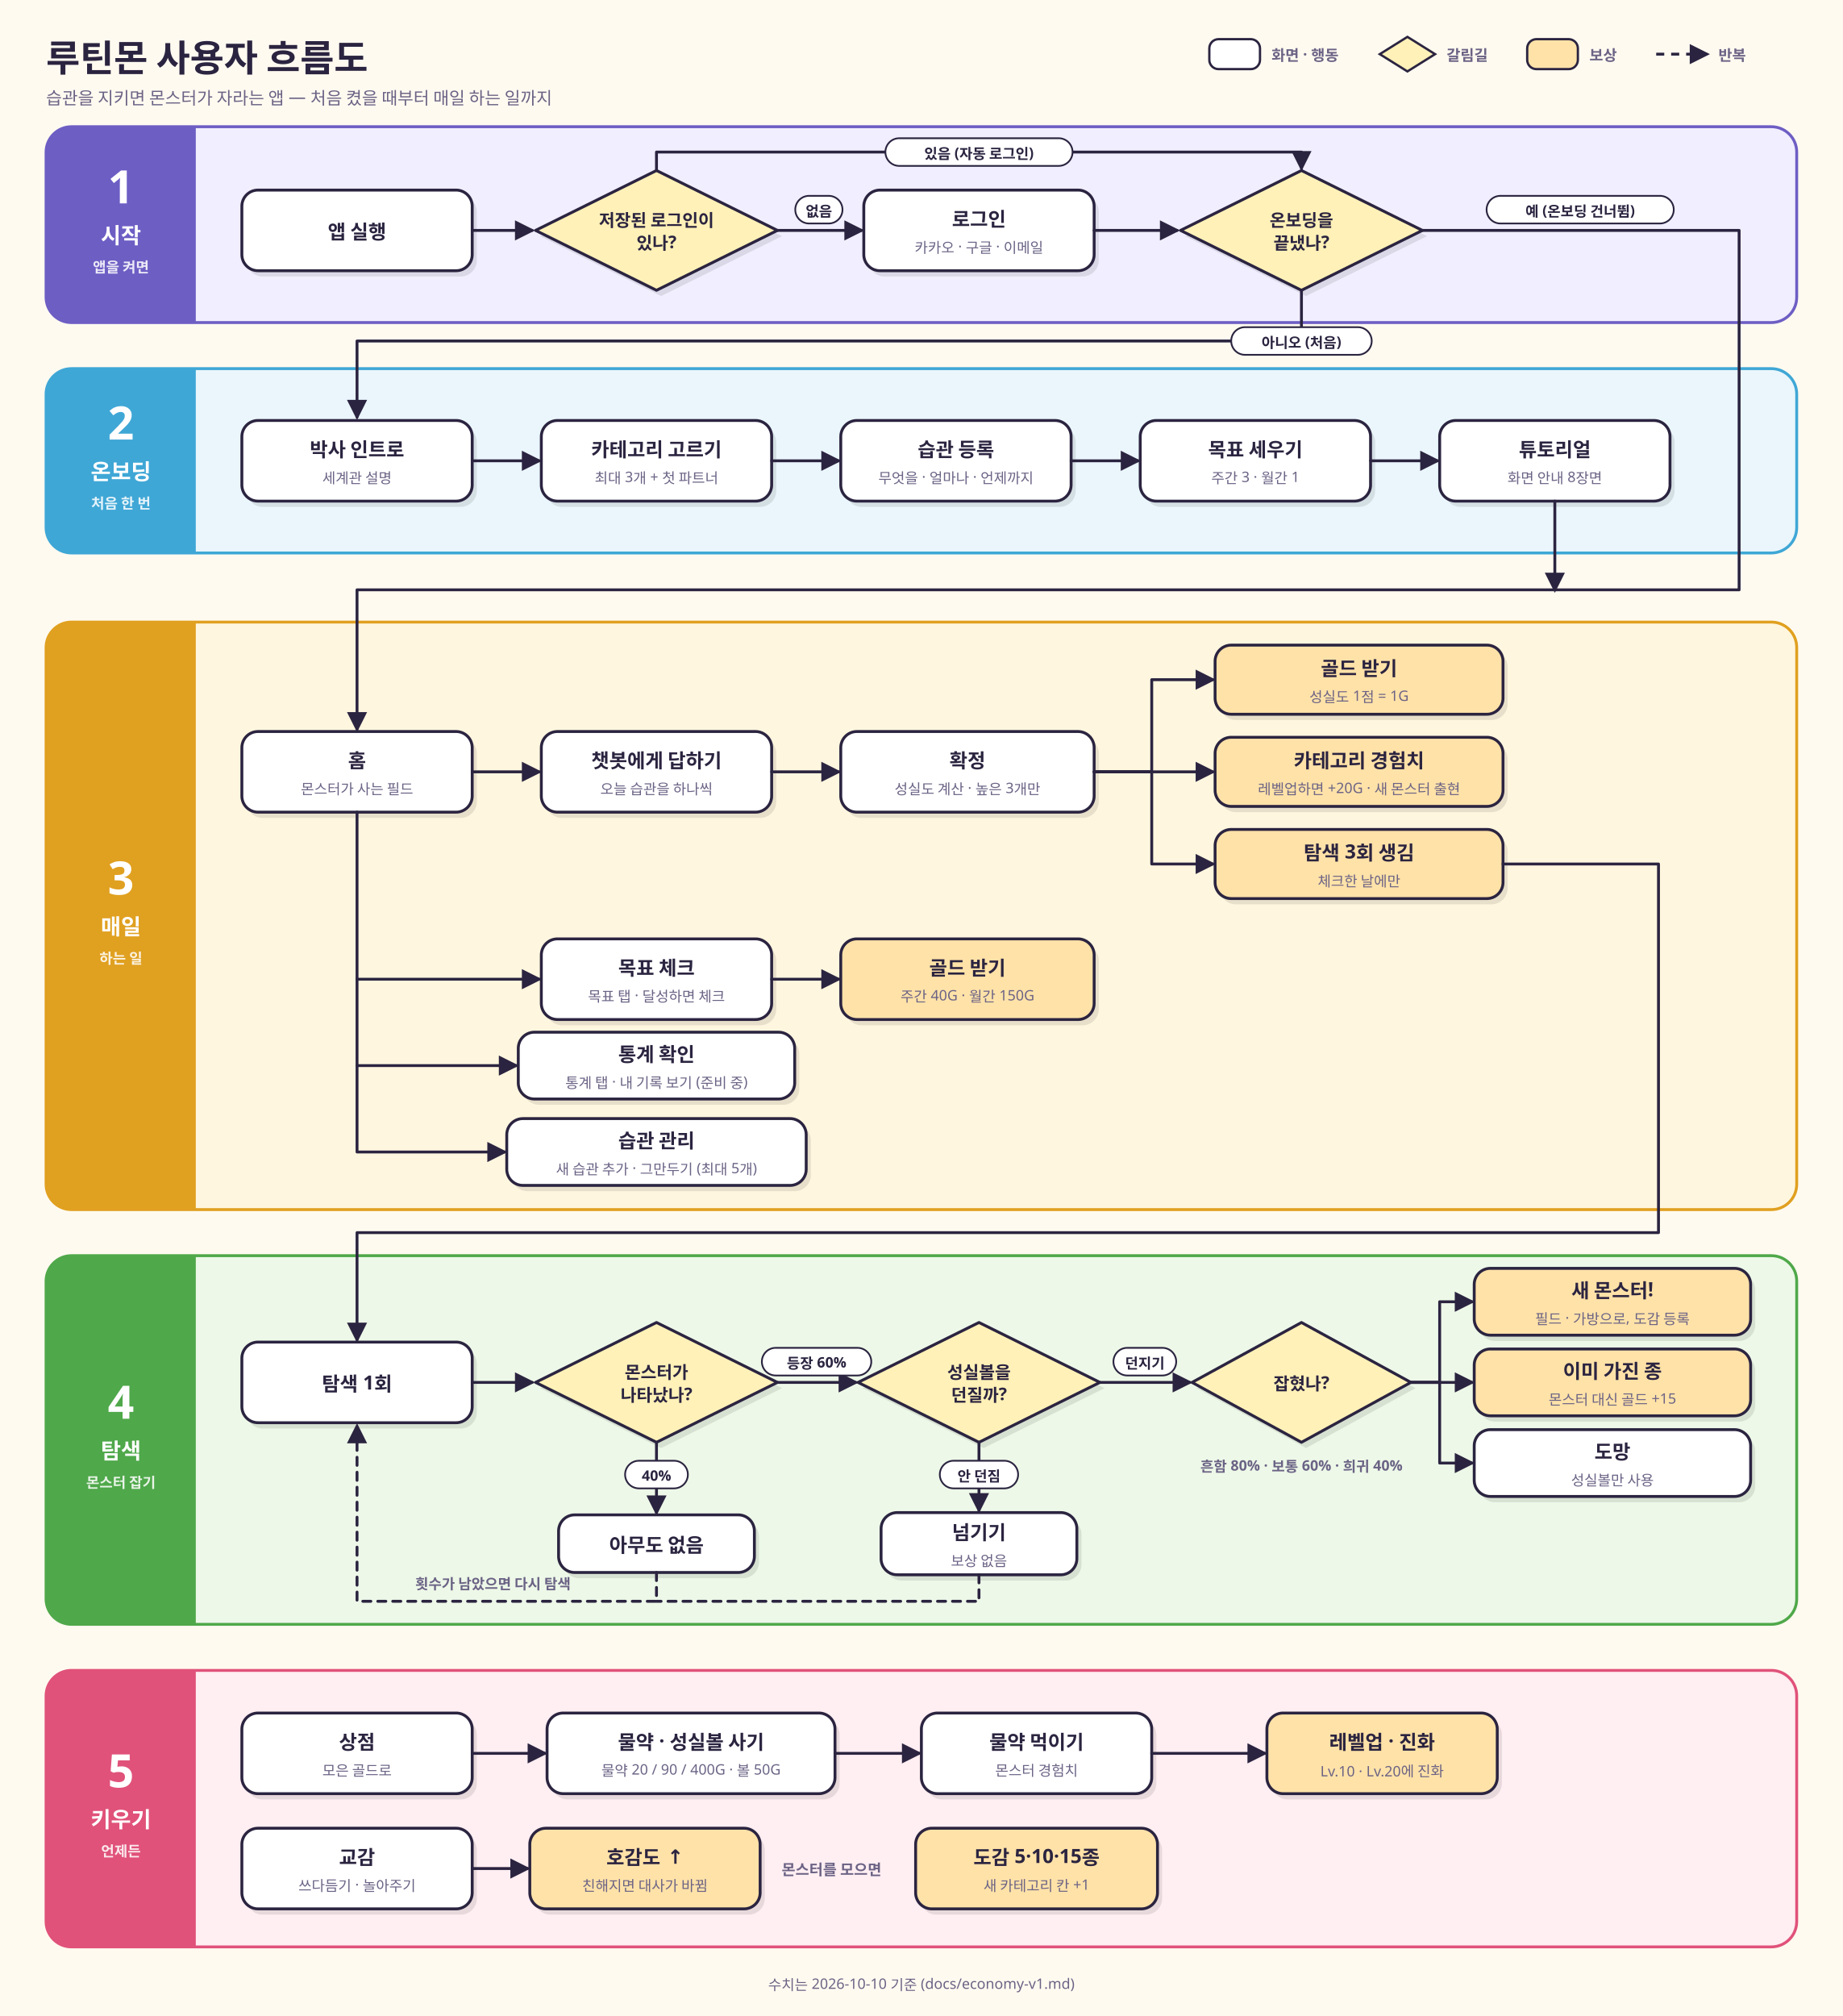
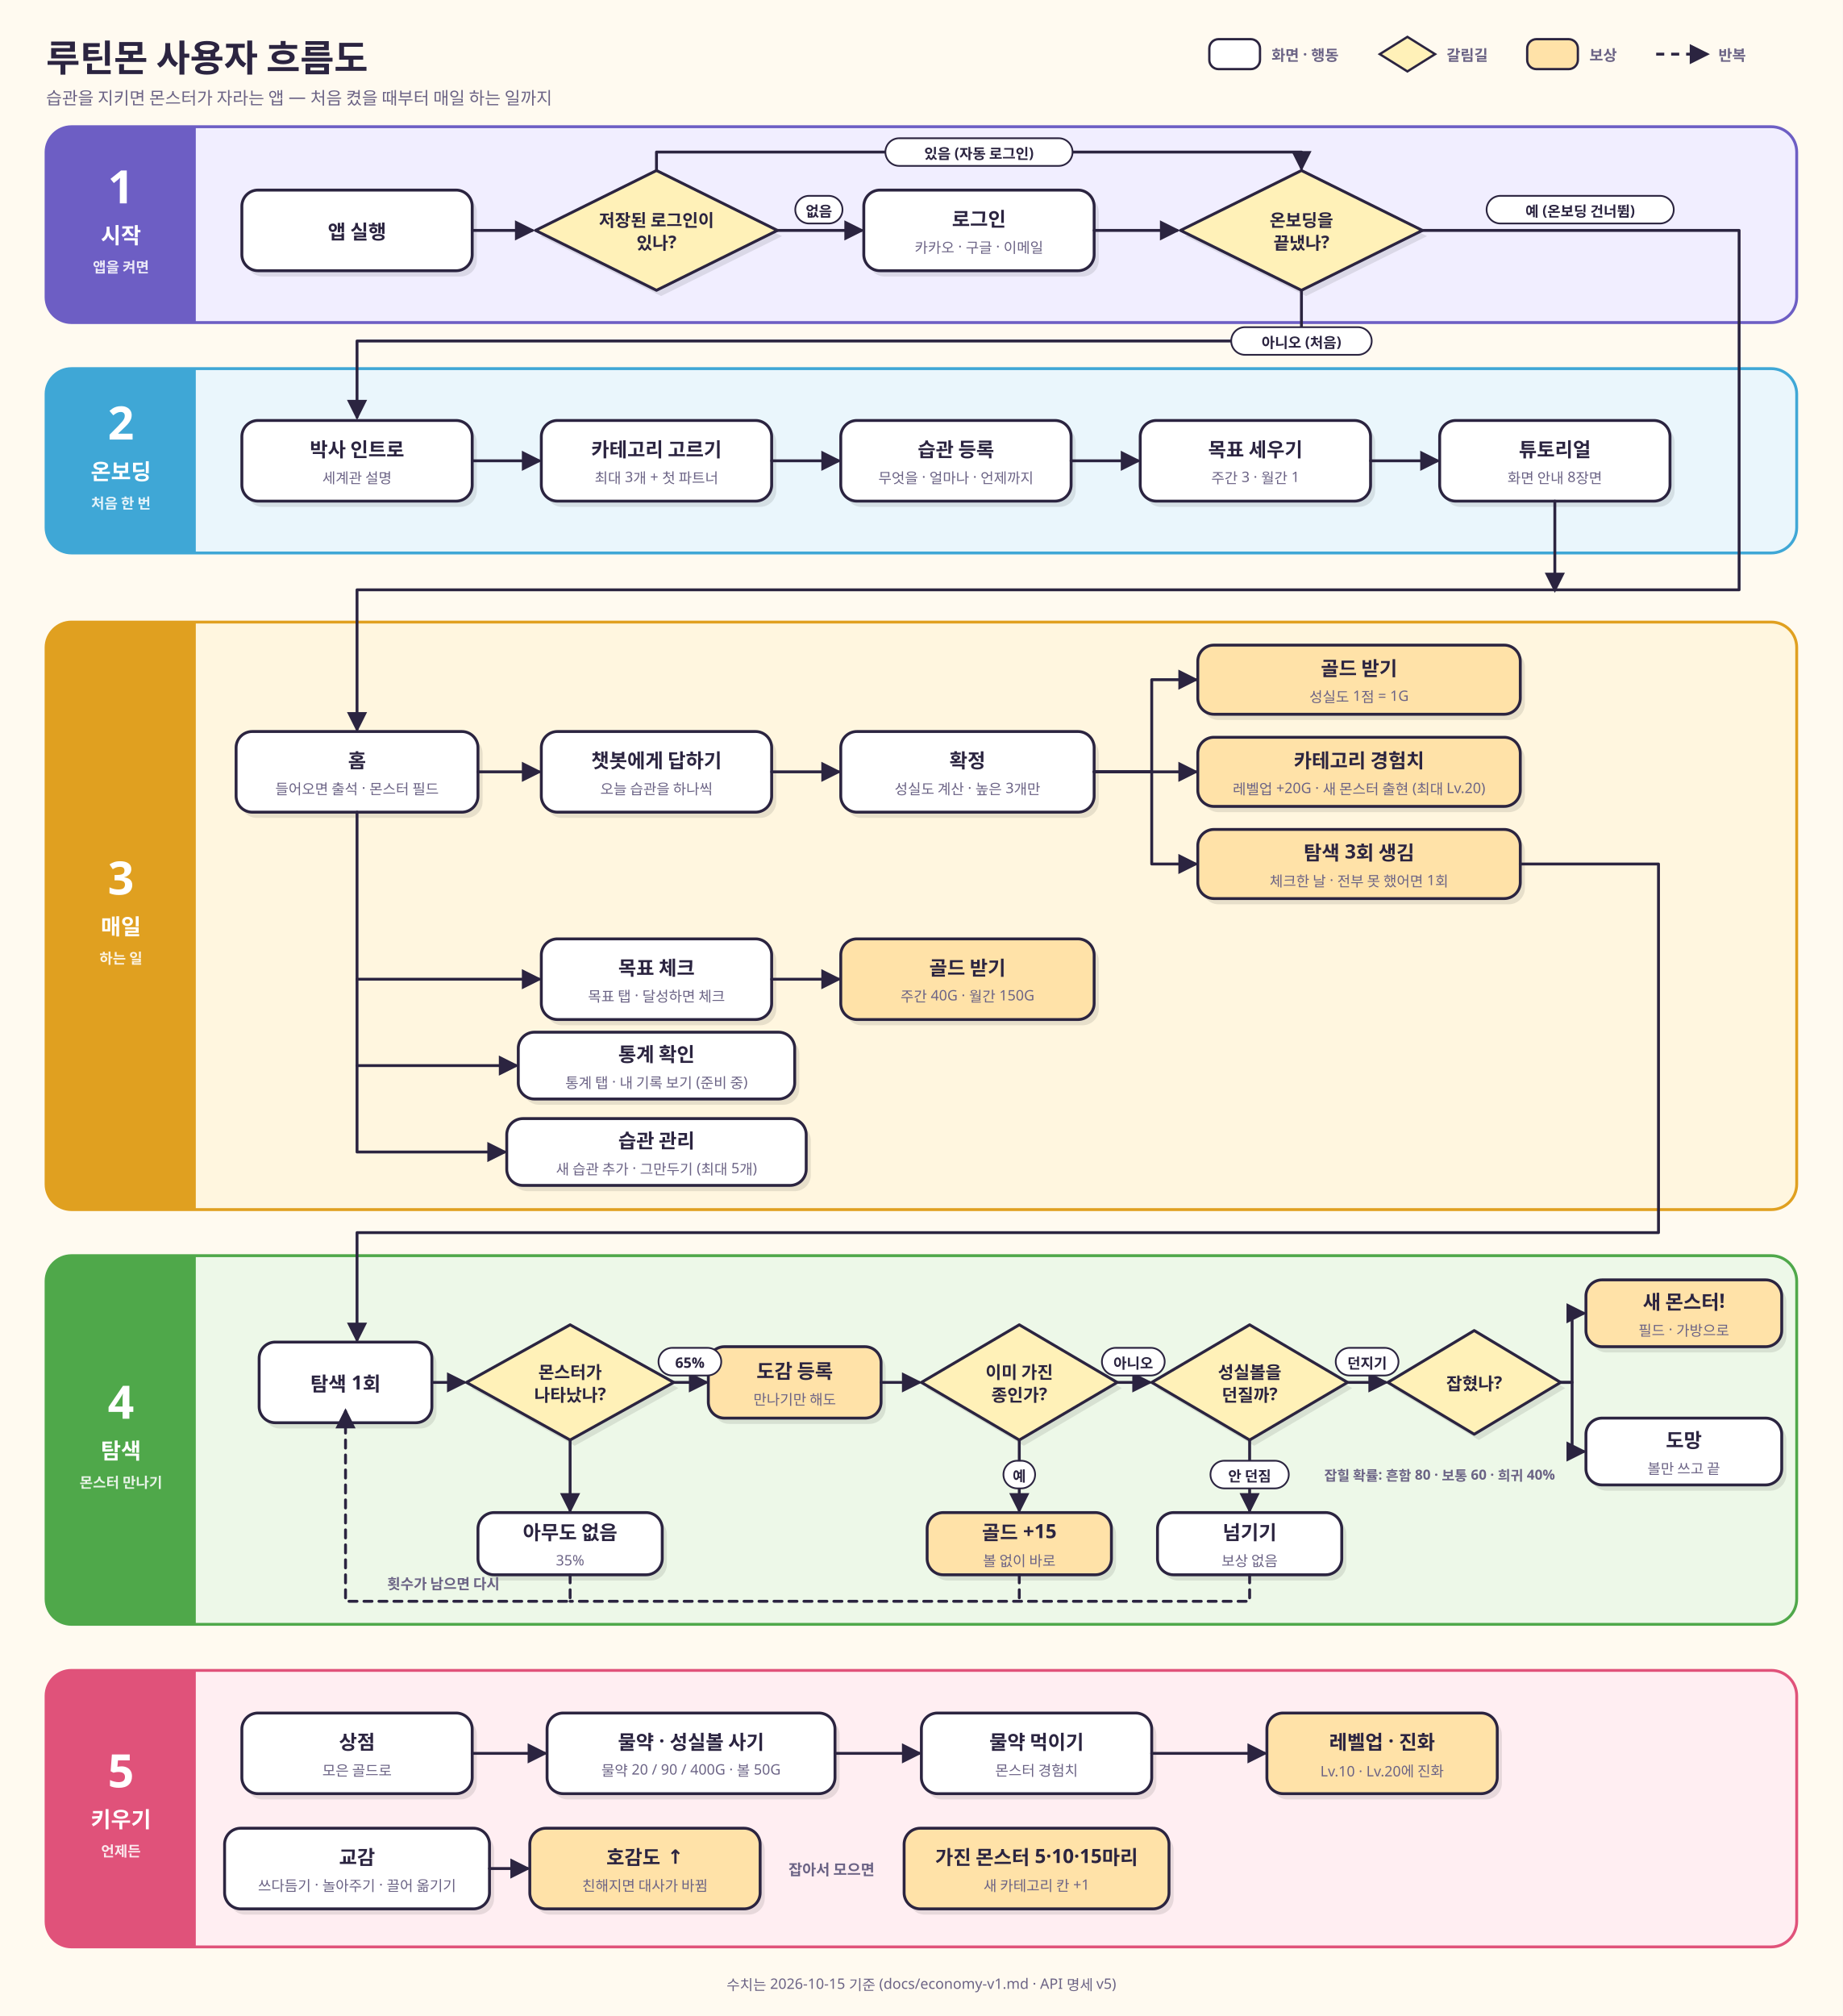
<svg xmlns="http://www.w3.org/2000/svg" width="1600" height="1750" viewBox="0 0 1600 1750" font-family="'Malgun Gothic','맑은 고딕','Apple SD Gothic Neo',sans-serif">
  <defs>
    <marker id="ah" viewBox="0 0 10 10" refX="8.5" refY="5" markerWidth="7" markerHeight="7" orient="auto-start-reverse">
      <path d="M0,0 L10,5 L0,10 z" fill="#2B2440" />
    </marker>
  </defs>
  <rect width="1600" height="1750" fill="#FFFAF0" />
  <rect x="40" y="110" width="1520" height="170" rx="22" fill="#F1EEFF" stroke="#6D5EC4" stroke-width="2.5" />
  <path d="M62,110 H170 V280 H62 A22,22 0 0 1 40,258 V132 A22,22 0 0 1 62,110 Z" fill="#6D5EC4" />
  <rect x="40" y="320" width="1520" height="160" rx="22" fill="#EAF6FC" stroke="#3FA7D6" stroke-width="2.5" />
  <path d="M62,320 H170 V480 H62 A22,22 0 0 1 40,458 V342 A22,22 0 0 1 62,320 Z" fill="#3FA7D6" />
  <rect x="40" y="540" width="1520" height="510" rx="22" fill="#FFF6DF" stroke="#E0A020" stroke-width="2.5" />
  <path d="M62,540 H170 V1050 H62 A22,22 0 0 1 40,1028 V562 A22,22 0 0 1 62,540 Z" fill="#E0A020" />
  <rect x="40" y="1090" width="1520" height="320" rx="22" fill="#EDF8E8" stroke="#4FA84A" stroke-width="2.5" />
  <path d="M62,1090 H170 V1410 H62 A22,22 0 0 1 40,1388 V1112 A22,22 0 0 1 62,1090 Z" fill="#4FA84A" />
  <rect x="40" y="1450" width="1520" height="240" rx="22" fill="#FFEEF2" stroke="#E0527A" stroke-width="2.5" />
  <path d="M62,1450 H170 V1690 H62 A22,22 0 0 1 40,1668 V1472 A22,22 0 0 1 62,1450 Z" fill="#E0527A" />
  <text x="40" y="48.0" font-size="32" font-weight="800" fill="#2B2440" text-anchor="start" dominant-baseline="central">루틴몬 사용자 흐름도</text>
  <text x="40" y="84.0" font-size="15" font-weight="500" fill="#6B6385" text-anchor="start" dominant-baseline="central">습관을 지키면 몬스터가 자라는 앱 — 처음 켰을 때부터 매일 하는 일까지</text>
  <rect x="1050" y="34" width="44" height="26" rx="8" fill="#FFFFFF" stroke="#2B2440" stroke-width="2" />
  <text x="1104" y="47.0" font-size="13" font-weight="600" fill="#6B6385" text-anchor="start" dominant-baseline="central">화면 · 행동</text>
  <polygon points="1222,32 1246,47 1222,62 1198,47" fill="#FFF1B8" stroke="#2B2440" stroke-width="2" />
  <text x="1256" y="47.0" font-size="13" font-weight="600" fill="#6B6385" text-anchor="start" dominant-baseline="central">갈림길</text>
  <rect x="1326" y="34" width="44" height="26" rx="8" fill="#FFE2A8" stroke="#2B2440" stroke-width="2" />
  <text x="1380" y="47.0" font-size="13" font-weight="600" fill="#6B6385" text-anchor="start" dominant-baseline="central">보상</text>
  <path d="M1438,47 H1482" stroke="#2B2440" stroke-width="2.5" stroke-dasharray="7 6" marker-end="url(#ah)" />
  <text x="1492" y="47.0" font-size="13" font-weight="600" fill="#6B6385" text-anchor="start" dominant-baseline="central">반복</text>
  <text x="105" y="161.0" font-size="40" font-weight="800" fill="#FFFFFF" text-anchor="middle" dominant-baseline="central">1</text>
  <text x="105" y="203.0" font-size="19" font-weight="800" fill="#FFFFFF" text-anchor="middle" dominant-baseline="central">시작</text>
  <text x="105" y="231.0" font-size="12.5" font-weight="600" fill="#FFFFFFDD" text-anchor="middle" dominant-baseline="central">앱을 켜면</text>
  <rect x="214.0" y="170.0" width="200" height="70" rx="14" fill="#00000018" />
  <rect x="210.0" y="165.0" width="200" height="70" rx="14" fill="#FFFFFF" stroke="#2B2440" stroke-width="2.5" />
  <text x="310" y="200.0" font-size="17" font-weight="700" fill="#2B2440" text-anchor="middle" dominant-baseline="central">앱 실행</text>
  <polygon points="574,153.0 679.0,205 574,257.0 469.0,205" fill="#00000018" />
  <polygon points="570,148.0 675.0,200 570,252.0 465.0,200" fill="#FFF1B8" stroke="#2B2440" stroke-width="2.5" stroke-linejoin="round" />
  <text x="570" y="190.1" font-size="15" font-weight="700" fill="#2B2440" text-anchor="middle" dominant-baseline="central">저장된 로그인이</text>
  <text x="570" y="209.9" font-size="15" font-weight="700" fill="#2B2440" text-anchor="middle" dominant-baseline="central">있나?</text>
  <rect x="754.0" y="170.0" width="200" height="70" rx="14" fill="#00000018" />
  <rect x="750.0" y="165.0" width="200" height="70" rx="14" fill="#FFFFFF" stroke="#2B2440" stroke-width="2.5" />
  <text x="850" y="189.0" font-size="17" font-weight="700" fill="#2B2440" text-anchor="middle" dominant-baseline="central">로그인</text>
  <text x="850" y="214.0" font-size="12.5" font-weight="500" fill="#6B6385" text-anchor="middle" dominant-baseline="central">카카오 · 구글 · 이메일</text>
  <polygon points="1134,153.0 1239.0,205 1134,257.0 1029.0,205" fill="#00000018" />
  <polygon points="1130,148.0 1235.0,200 1130,252.0 1025.0,200" fill="#FFF1B8" stroke="#2B2440" stroke-width="2.5" stroke-linejoin="round" />
  <text x="1130" y="190.1" font-size="15" font-weight="700" fill="#2B2440" text-anchor="middle" dominant-baseline="central">온보딩을</text>
  <text x="1130" y="209.9" font-size="15" font-weight="700" fill="#2B2440" text-anchor="middle" dominant-baseline="central">끝냈나?</text>
  <path d="M410,200 L462,200" fill="none" stroke="#2B2440" stroke-width="2.5" stroke-linejoin="round" stroke-linecap="round" marker-end="url(#ah)" />
  <path d="M675,200 L748,200" fill="none" stroke="#2B2440" stroke-width="2.5" stroke-linejoin="round" stroke-linecap="round" marker-end="url(#ah)" />
  <rect x="690.5" y="170" width="41.0" height="24" rx="12" fill="#FFFFFF" stroke="#2B2440" stroke-width="1.5" />
  <text x="711" y="182.5" font-size="12.5" font-weight="700" fill="#2B2440" text-anchor="middle" dominant-baseline="central">없음</text>
  <path d="M950,200 L1022,200" fill="none" stroke="#2B2440" stroke-width="2.5" stroke-linejoin="round" stroke-linecap="round" marker-end="url(#ah)" />
  <path d="M570,148 L570,132 L1130,132 L1130,146" fill="none" stroke="#2B2440" stroke-width="2.5" stroke-linejoin="round" stroke-linecap="round" marker-end="url(#ah)" />
  <rect x="768.75" y="120" width="162.5" height="24" rx="12" fill="#FFFFFF" stroke="#2B2440" stroke-width="1.5" />
  <text x="850" y="132.5" font-size="12.5" font-weight="700" fill="#2B2440" text-anchor="middle" dominant-baseline="central">있음 (자동 로그인)</text>
  <path d="M1235,200 L1510,200 L1510,512 L310,512 L310,633" fill="none" stroke="#2B2440" stroke-width="2.5" stroke-linejoin="round" stroke-linecap="round" marker-end="url(#ah)" />
  <rect x="1290.75" y="170" width="162.5" height="24" rx="12" fill="#FFFFFF" stroke="#2B2440" stroke-width="1.5" />
  <text x="1372" y="182.5" font-size="12.5" font-weight="700" fill="#2B2440" text-anchor="middle" dominant-baseline="central">예 (온보딩 건너뜀)</text>
  <path d="M1130,252 L1130,296 L310,296 L310,362" fill="none" stroke="#2B2440" stroke-width="2.5" stroke-linejoin="round" stroke-linecap="round" marker-end="url(#ah)" />
  <rect x="1069.0" y="284" width="122.0" height="24" rx="12" fill="#FFFFFF" stroke="#2B2440" stroke-width="1.5" />
  <text x="1130" y="296.5" font-size="12.5" font-weight="700" fill="#2B2440" text-anchor="middle" dominant-baseline="central">아니오 (처음)</text>
  <text x="105" y="366.0" font-size="40" font-weight="800" fill="#FFFFFF" text-anchor="middle" dominant-baseline="central">2</text>
  <text x="105" y="408.0" font-size="19" font-weight="800" fill="#FFFFFF" text-anchor="middle" dominant-baseline="central">온보딩</text>
  <text x="105" y="436.0" font-size="12.5" font-weight="600" fill="#FFFFFFDD" text-anchor="middle" dominant-baseline="central">처음 한 번</text>
  <rect x="214.0" y="370.0" width="200" height="70" rx="14" fill="#00000018" />
  <rect x="210.0" y="365.0" width="200" height="70" rx="14" fill="#FFFFFF" stroke="#2B2440" stroke-width="2.5" />
  <text x="310" y="389.0" font-size="17" font-weight="700" fill="#2B2440" text-anchor="middle" dominant-baseline="central">박사 인트로</text>
  <text x="310" y="414.0" font-size="12.5" font-weight="500" fill="#6B6385" text-anchor="middle" dominant-baseline="central">세계관 설명</text>
  <rect x="474.0" y="370.0" width="200" height="70" rx="14" fill="#00000018" />
  <rect x="470.0" y="365.0" width="200" height="70" rx="14" fill="#FFFFFF" stroke="#2B2440" stroke-width="2.5" />
  <text x="570" y="389.0" font-size="17" font-weight="700" fill="#2B2440" text-anchor="middle" dominant-baseline="central">카테고리 고르기</text>
  <text x="570" y="414.0" font-size="12.5" font-weight="500" fill="#6B6385" text-anchor="middle" dominant-baseline="central">최대 3개 + 첫 파트너</text>
  <rect x="734.0" y="370.0" width="200" height="70" rx="14" fill="#00000018" />
  <rect x="730.0" y="365.0" width="200" height="70" rx="14" fill="#FFFFFF" stroke="#2B2440" stroke-width="2.5" />
  <text x="830" y="389.0" font-size="17" font-weight="700" fill="#2B2440" text-anchor="middle" dominant-baseline="central">습관 등록</text>
  <text x="830" y="414.0" font-size="12.5" font-weight="500" fill="#6B6385" text-anchor="middle" dominant-baseline="central">무엇을 · 얼마나 · 언제까지</text>
  <rect x="994.0" y="370.0" width="200" height="70" rx="14" fill="#00000018" />
  <rect x="990.0" y="365.0" width="200" height="70" rx="14" fill="#FFFFFF" stroke="#2B2440" stroke-width="2.5" />
  <text x="1090" y="389.0" font-size="17" font-weight="700" fill="#2B2440" text-anchor="middle" dominant-baseline="central">목표 세우기</text>
  <text x="1090" y="414.0" font-size="12.5" font-weight="500" fill="#6B6385" text-anchor="middle" dominant-baseline="central">주간 3 · 월간 1</text>
  <rect x="1254.0" y="370.0" width="200" height="70" rx="14" fill="#00000018" />
  <rect x="1250.0" y="365.0" width="200" height="70" rx="14" fill="#FFFFFF" stroke="#2B2440" stroke-width="2.5" />
  <text x="1350" y="389.0" font-size="17" font-weight="700" fill="#2B2440" text-anchor="middle" dominant-baseline="central">튜토리얼</text>
  <text x="1350" y="414.0" font-size="12.5" font-weight="500" fill="#6B6385" text-anchor="middle" dominant-baseline="central">화면 안내 8장면</text>
  <path d="M410,400 L468,400" fill="none" stroke="#2B2440" stroke-width="2.5" stroke-linejoin="round" stroke-linecap="round" marker-end="url(#ah)" />
  <path d="M670,400 L728,400" fill="none" stroke="#2B2440" stroke-width="2.5" stroke-linejoin="round" stroke-linecap="round" marker-end="url(#ah)" />
  <path d="M930,400 L988,400" fill="none" stroke="#2B2440" stroke-width="2.5" stroke-linejoin="round" stroke-linecap="round" marker-end="url(#ah)" />
  <path d="M1190,400 L1248,400" fill="none" stroke="#2B2440" stroke-width="2.5" stroke-linejoin="round" stroke-linecap="round" marker-end="url(#ah)" />
  <path d="M1350,435 L1350,512" fill="none" stroke="#2B2440" stroke-width="2.5" stroke-linejoin="round" stroke-linecap="round" marker-end="url(#ah)" />
  <text x="105" y="761.0" font-size="40" font-weight="800" fill="#FFFFFF" text-anchor="middle" dominant-baseline="central">3</text>
  <text x="105" y="803.0" font-size="19" font-weight="800" fill="#FFFFFF" text-anchor="middle" dominant-baseline="central">매일</text>
  <text x="105" y="831.0" font-size="12.5" font-weight="600" fill="#FFFFFFDD" text-anchor="middle" dominant-baseline="central">하는 일</text>
-   <rect x="214.0" y="640.0" width="200" height="70" rx="14" fill="#00000018" />
-   <rect x="210.0" y="635.0" width="200" height="70" rx="14" fill="#FFFFFF" stroke="#2B2440" stroke-width="2.5" />
+   <rect x="209.0" y="640.0" width="210" height="70" rx="14" fill="#00000018" />
+   <rect x="205.0" y="635.0" width="210" height="70" rx="14" fill="#FFFFFF" stroke="#2B2440" stroke-width="2.5" />
  <text x="310" y="659.0" font-size="17" font-weight="700" fill="#2B2440" text-anchor="middle" dominant-baseline="central">홈</text>
-   <text x="310" y="684.0" font-size="12.5" font-weight="500" fill="#6B6385" text-anchor="middle" dominant-baseline="central">몬스터가 사는 필드</text>
+   <text x="310" y="684.0" font-size="12.5" font-weight="500" fill="#6B6385" text-anchor="middle" dominant-baseline="central">들어오면 출석 · 몬스터 필드</text>
  <rect x="474.0" y="640.0" width="200" height="70" rx="14" fill="#00000018" />
  <rect x="470.0" y="635.0" width="200" height="70" rx="14" fill="#FFFFFF" stroke="#2B2440" stroke-width="2.5" />
  <text x="570" y="659.0" font-size="17" font-weight="700" fill="#2B2440" text-anchor="middle" dominant-baseline="central">챗봇에게 답하기</text>
  <text x="570" y="684.0" font-size="12.5" font-weight="500" fill="#6B6385" text-anchor="middle" dominant-baseline="central">오늘 습관을 하나씩</text>
  <rect x="734.0" y="640.0" width="220" height="70" rx="14" fill="#00000018" />
  <rect x="730.0" y="635.0" width="220" height="70" rx="14" fill="#FFFFFF" stroke="#2B2440" stroke-width="2.5" />
  <text x="840" y="659.0" font-size="17" font-weight="700" fill="#2B2440" text-anchor="middle" dominant-baseline="central">확정</text>
  <text x="840" y="684.0" font-size="12.5" font-weight="500" fill="#6B6385" text-anchor="middle" dominant-baseline="central">성실도 계산 · 높은 3개만</text>
-   <path d="M410,670 L468,670" fill="none" stroke="#2B2440" stroke-width="2.5" stroke-linejoin="round" stroke-linecap="round" marker-end="url(#ah)" />
+   <path d="M415,670 L468,670" fill="none" stroke="#2B2440" stroke-width="2.5" stroke-linejoin="round" stroke-linecap="round" marker-end="url(#ah)" />
  <path d="M670,670 L728,670" fill="none" stroke="#2B2440" stroke-width="2.5" stroke-linejoin="round" stroke-linecap="round" marker-end="url(#ah)" />
-   <rect x="1059.0" y="565.0" width="250" height="60" rx="14" fill="#00000018" />
-   <rect x="1055.0" y="560.0" width="250" height="60" rx="14" fill="#FFE2A8" stroke="#2B2440" stroke-width="2.5" />
+   <rect x="1044.0" y="565.0" width="280" height="60" rx="14" fill="#00000018" />
+   <rect x="1040.0" y="560.0" width="280" height="60" rx="14" fill="#FFE2A8" stroke="#2B2440" stroke-width="2.5" />
  <text x="1180" y="579.0" font-size="17" font-weight="700" fill="#2B2440" text-anchor="middle" dominant-baseline="central">골드 받기</text>
  <text x="1180" y="604.0" font-size="12.5" font-weight="500" fill="#6B6385" text-anchor="middle" dominant-baseline="central">성실도 1점 = 1G</text>
-   <rect x="1059.0" y="645.0" width="250" height="60" rx="14" fill="#00000018" />
-   <rect x="1055.0" y="640.0" width="250" height="60" rx="14" fill="#FFE2A8" stroke="#2B2440" stroke-width="2.5" />
+   <rect x="1044.0" y="645.0" width="280" height="60" rx="14" fill="#00000018" />
+   <rect x="1040.0" y="640.0" width="280" height="60" rx="14" fill="#FFE2A8" stroke="#2B2440" stroke-width="2.5" />
  <text x="1180" y="659.0" font-size="17" font-weight="700" fill="#2B2440" text-anchor="middle" dominant-baseline="central">카테고리 경험치</text>
-   <text x="1180" y="684.0" font-size="12.5" font-weight="500" fill="#6B6385" text-anchor="middle" dominant-baseline="central">레벨업하면 +20G · 새 몬스터 출현</text>
-   <rect x="1059.0" y="725.0" width="250" height="60" rx="14" fill="#00000018" />
-   <rect x="1055.0" y="720.0" width="250" height="60" rx="14" fill="#FFE2A8" stroke="#2B2440" stroke-width="2.5" />
+   <text x="1180" y="684.0" font-size="12.5" font-weight="500" fill="#6B6385" text-anchor="middle" dominant-baseline="central">레벨업 +20G · 새 몬스터 출현 (최대 Lv.20)</text>
+   <rect x="1044.0" y="725.0" width="280" height="60" rx="14" fill="#00000018" />
+   <rect x="1040.0" y="720.0" width="280" height="60" rx="14" fill="#FFE2A8" stroke="#2B2440" stroke-width="2.5" />
  <text x="1180" y="739.0" font-size="17" font-weight="700" fill="#2B2440" text-anchor="middle" dominant-baseline="central">탐색 3회 생김</text>
-   <text x="1180" y="764.0" font-size="12.5" font-weight="500" fill="#6B6385" text-anchor="middle" dominant-baseline="central">체크한 날에만</text>
-   <path d="M950,670 L1000,670 L1000,590 L1053,590" fill="none" stroke="#2B2440" stroke-width="2.5" stroke-linejoin="round" stroke-linecap="round" marker-end="url(#ah)" />
-   <path d="M950,670 L1053,670" fill="none" stroke="#2B2440" stroke-width="2.5" stroke-linejoin="round" stroke-linecap="round" marker-end="url(#ah)" />
-   <path d="M950,670 L1000,670 L1000,750 L1053,750" fill="none" stroke="#2B2440" stroke-width="2.5" stroke-linejoin="round" stroke-linecap="round" marker-end="url(#ah)" />
-   <path d="M1305,750 L1440,750 L1440,1070 L310,1070 L310,1163" fill="none" stroke="#2B2440" stroke-width="2.5" stroke-linejoin="round" stroke-linecap="round" marker-end="url(#ah)" />
+   <text x="1180" y="764.0" font-size="12.5" font-weight="500" fill="#6B6385" text-anchor="middle" dominant-baseline="central">체크한 날 · 전부 못 했어면 1회</text>
+   <path d="M950,670 L1000,670 L1000,590 L1038,590" fill="none" stroke="#2B2440" stroke-width="2.5" stroke-linejoin="round" stroke-linecap="round" marker-end="url(#ah)" />
+   <path d="M950,670 L1038,670" fill="none" stroke="#2B2440" stroke-width="2.5" stroke-linejoin="round" stroke-linecap="round" marker-end="url(#ah)" />
+   <path d="M950,670 L1000,670 L1000,750 L1038,750" fill="none" stroke="#2B2440" stroke-width="2.5" stroke-linejoin="round" stroke-linecap="round" marker-end="url(#ah)" />
+   <path d="M1320,750 L1440,750 L1440,1070 L310,1070 L310,1163" fill="none" stroke="#2B2440" stroke-width="2.5" stroke-linejoin="round" stroke-linecap="round" marker-end="url(#ah)" />
  <rect x="474.0" y="820.0" width="200" height="70" rx="14" fill="#00000018" />
  <rect x="470.0" y="815.0" width="200" height="70" rx="14" fill="#FFFFFF" stroke="#2B2440" stroke-width="2.5" />
  <text x="570" y="839.0" font-size="17" font-weight="700" fill="#2B2440" text-anchor="middle" dominant-baseline="central">목표 체크</text>
  <text x="570" y="864.0" font-size="12.5" font-weight="500" fill="#6B6385" text-anchor="middle" dominant-baseline="central">목표 탭 · 달성하면 체크</text>
  <rect x="734.0" y="820.0" width="220" height="70" rx="14" fill="#00000018" />
  <rect x="730.0" y="815.0" width="220" height="70" rx="14" fill="#FFE2A8" stroke="#2B2440" stroke-width="2.5" />
  <text x="840" y="839.0" font-size="17" font-weight="700" fill="#2B2440" text-anchor="middle" dominant-baseline="central">골드 받기</text>
  <text x="840" y="864.0" font-size="12.5" font-weight="500" fill="#6B6385" text-anchor="middle" dominant-baseline="central">주간 40G · 월간 150G</text>
  <rect x="454.0" y="901.0" width="240" height="58" rx="14" fill="#00000018" />
  <rect x="450.0" y="896.0" width="240" height="58" rx="14" fill="#FFFFFF" stroke="#2B2440" stroke-width="2.5" />
  <text x="570" y="914.0" font-size="17" font-weight="700" fill="#2B2440" text-anchor="middle" dominant-baseline="central">통계 확인</text>
  <text x="570" y="939.0" font-size="12.5" font-weight="500" fill="#6B6385" text-anchor="middle" dominant-baseline="central">통계 탭 · 내 기록 보기 (준비 중)</text>
  <rect x="444.0" y="976.0" width="260" height="58" rx="14" fill="#00000018" />
  <rect x="440.0" y="971.0" width="260" height="58" rx="14" fill="#FFFFFF" stroke="#2B2440" stroke-width="2.5" />
  <text x="570" y="989.0" font-size="17" font-weight="700" fill="#2B2440" text-anchor="middle" dominant-baseline="central">습관 관리</text>
  <text x="570" y="1014.0" font-size="12.5" font-weight="500" fill="#6B6385" text-anchor="middle" dominant-baseline="central">새 습관 추가 · 그만두기 (최대 5개)</text>
  <path d="M310,705 L310,850 L468,850" fill="none" stroke="#2B2440" stroke-width="2.5" stroke-linejoin="round" stroke-linecap="round" marker-end="url(#ah)" />
  <path d="M310,850 L310,925 L448,925" fill="none" stroke="#2B2440" stroke-width="2.5" stroke-linejoin="round" stroke-linecap="round" marker-end="url(#ah)" />
  <path d="M310,925 L310,1000 L438,1000" fill="none" stroke="#2B2440" stroke-width="2.5" stroke-linejoin="round" stroke-linecap="round" marker-end="url(#ah)" />
  <path d="M670,850 L728,850" fill="none" stroke="#2B2440" stroke-width="2.5" stroke-linejoin="round" stroke-linecap="round" marker-end="url(#ah)" />
  <g transform="translate(0,250)">
    <text x="105" y="966.0" font-size="40" font-weight="800" fill="#FFFFFF" text-anchor="middle" dominant-baseline="central">4</text>
    <text x="105" y="1008.0" font-size="19" font-weight="800" fill="#FFFFFF" text-anchor="middle" dominant-baseline="central">탐색</text>
-     <text x="105" y="1036.0" font-size="12.5" font-weight="600" fill="#FFFFFFDD" text-anchor="middle" dominant-baseline="central">몬스터 잡기</text>
-     <rect x="214.0" y="920.0" width="200" height="70" rx="14" fill="#00000018" />
-     <rect x="210.0" y="915.0" width="200" height="70" rx="14" fill="#FFFFFF" stroke="#2B2440" stroke-width="2.5" />
-     <text x="310" y="950.0" font-size="17" font-weight="700" fill="#2B2440" text-anchor="middle" dominant-baseline="central">탐색 1회</text>
-     <polygon points="574,903.0 679.0,955 574,1007.0 469.0,955" fill="#00000018" />
-     <polygon points="570,898.0 675.0,950 570,1002.0 465.0,950" fill="#FFF1B8" stroke="#2B2440" stroke-width="2.5" stroke-linejoin="round" />
-     <text x="570" y="940.1" font-size="15" font-weight="700" fill="#2B2440" text-anchor="middle" dominant-baseline="central">몬스터가</text>
-     <text x="570" y="959.9" font-size="15" font-weight="700" fill="#2B2440" text-anchor="middle" dominant-baseline="central">나타났나?</text>
-     <polygon points="854,903.0 959.0,955 854,1007.0 749.0,955" fill="#00000018" />
-     <polygon points="850,898.0 955.0,950 850,1002.0 745.0,950" fill="#FFF1B8" stroke="#2B2440" stroke-width="2.5" stroke-linejoin="round" />
-     <text x="850" y="940.1" font-size="15" font-weight="700" fill="#2B2440" text-anchor="middle" dominant-baseline="central">성실볼을</text>
-     <text x="850" y="959.9" font-size="15" font-weight="700" fill="#2B2440" text-anchor="middle" dominant-baseline="central">던질까?</text>
-     <polygon points="1134,903.0 1229.0,955 1134,1007.0 1039.0,955" fill="#00000018" />
-     <polygon points="1130,898.0 1225.0,950 1130,1002.0 1035.0,950" fill="#FFF1B8" stroke="#2B2440" stroke-width="2.5" stroke-linejoin="round" />
-     <text x="1130" y="950.0" font-size="15" font-weight="700" fill="#2B2440" text-anchor="middle" dominant-baseline="central">잡혔나?</text>
-     <path d="M410,950 L462,950" fill="none" stroke="#2B2440" stroke-width="2.5" stroke-linejoin="round" stroke-linecap="round" marker-end="url(#ah)" />
-     <path d="M675,950 L743,950" fill="none" stroke="#2B2440" stroke-width="2.5" stroke-linejoin="round" stroke-linecap="round" marker-end="url(#ah)" />
-     <rect x="661.5" y="920" width="95.0" height="24" rx="12" fill="#FFFFFF" stroke="#2B2440" stroke-width="1.5" />
-     <text x="709" y="932.5" font-size="12.5" font-weight="700" fill="#2B2440" text-anchor="middle" dominant-baseline="central">등장 60%</text>
-     <path d="M955,950 L1033,950" fill="none" stroke="#2B2440" stroke-width="2.5" stroke-linejoin="round" stroke-linecap="round" marker-end="url(#ah)" />
-     <rect x="966.75" y="920" width="54.5" height="24" rx="12" fill="#FFFFFF" stroke="#2B2440" stroke-width="1.5" />
-     <text x="994" y="932.5" font-size="12.5" font-weight="700" fill="#2B2440" text-anchor="middle" dominant-baseline="central">던지기</text>
-     <text x="1130" y="1022.0" font-size="12.5" font-weight="600" fill="#6B6385" text-anchor="middle" dominant-baseline="central">흔함 80% · 보통 60% · 희귀 40%</text>
-     <rect x="1284.0" y="856.0" width="240" height="58" rx="14" fill="#00000018" />
-     <rect x="1280.0" y="851.0" width="240" height="58" rx="14" fill="#FFE2A8" stroke="#2B2440" stroke-width="2.5" />
-     <text x="1400" y="869.0" font-size="17" font-weight="700" fill="#2B2440" text-anchor="middle" dominant-baseline="central">새 몬스터!</text>
-     <text x="1400" y="894.0" font-size="12.5" font-weight="500" fill="#6B6385" text-anchor="middle" dominant-baseline="central">필드 · 가방으로, 도감 등록</text>
-     <rect x="1284.0" y="926.0" width="240" height="58" rx="14" fill="#00000018" />
-     <rect x="1280.0" y="921.0" width="240" height="58" rx="14" fill="#FFE2A8" stroke="#2B2440" stroke-width="2.5" />
-     <text x="1400" y="939.0" font-size="17" font-weight="700" fill="#2B2440" text-anchor="middle" dominant-baseline="central">이미 가진 종</text>
-     <text x="1400" y="964.0" font-size="12.5" font-weight="500" fill="#6B6385" text-anchor="middle" dominant-baseline="central">몬스터 대신 골드 +15</text>
-     <rect x="1284.0" y="996.0" width="240" height="58" rx="14" fill="#00000018" />
-     <rect x="1280.0" y="991.0" width="240" height="58" rx="14" fill="#FFFFFF" stroke="#2B2440" stroke-width="2.5" />
-     <text x="1400" y="1009.0" font-size="17" font-weight="700" fill="#2B2440" text-anchor="middle" dominant-baseline="central">도망</text>
-     <text x="1400" y="1034.0" font-size="12.5" font-weight="500" fill="#6B6385" text-anchor="middle" dominant-baseline="central">성실볼만 사용</text>
-     <path d="M1225,950 L1250,950 L1250,880 L1278,880" fill="none" stroke="#2B2440" stroke-width="2.5" stroke-linejoin="round" stroke-linecap="round" marker-end="url(#ah)" />
-     <path d="M1225,950 L1278,950" fill="none" stroke="#2B2440" stroke-width="2.5" stroke-linejoin="round" stroke-linecap="round" marker-end="url(#ah)" />
-     <path d="M1225,950 L1250,950 L1250,1020 L1278,1020" fill="none" stroke="#2B2440" stroke-width="2.5" stroke-linejoin="round" stroke-linecap="round" marker-end="url(#ah)" />
-     <rect x="489.0" y="1070.0" width="170" height="50" rx="14" fill="#00000018" />
-     <rect x="485.0" y="1065.0" width="170" height="50" rx="14" fill="#FFFFFF" stroke="#2B2440" stroke-width="2.5" />
-     <text x="570" y="1090.0" font-size="17" font-weight="700" fill="#2B2440" text-anchor="middle" dominant-baseline="central">아무도 없음</text>
-     <rect x="769.0" y="1068.0" width="170" height="54" rx="14" fill="#00000018" />
-     <rect x="765.0" y="1063.0" width="170" height="54" rx="14" fill="#FFFFFF" stroke="#2B2440" stroke-width="2.5" />
-     <text x="850" y="1079.0" font-size="17" font-weight="700" fill="#2B2440" text-anchor="middle" dominant-baseline="central">넘기기</text>
-     <text x="850" y="1104.0" font-size="12.5" font-weight="500" fill="#6B6385" text-anchor="middle" dominant-baseline="central">보상 없음</text>
-     <path d="M570,1002 L570,1063" fill="none" stroke="#2B2440" stroke-width="2.5" stroke-linejoin="round" stroke-linecap="round" marker-end="url(#ah)" />
-     <rect x="542.75" y="1018" width="54.5" height="24" rx="12" fill="#FFFFFF" stroke="#2B2440" stroke-width="1.5" />
-     <text x="570" y="1030.5" font-size="12.5" font-weight="700" fill="#2B2440" text-anchor="middle" dominant-baseline="central">40%</text>
-     <path d="M850,1002 L850,1061" fill="none" stroke="#2B2440" stroke-width="2.5" stroke-linejoin="round" stroke-linecap="round" marker-end="url(#ah)" />
-     <rect x="816.0" y="1018" width="68.0" height="24" rx="12" fill="#FFFFFF" stroke="#2B2440" stroke-width="1.5" />
-     <text x="850" y="1030.5" font-size="12.5" font-weight="700" fill="#2B2440" text-anchor="middle" dominant-baseline="central">안 던짐</text>
-     <path d="M850,1117 L850,1140 L570,1140" fill="none" stroke="#2B2440" stroke-width="2.5" stroke-linejoin="round" stroke-linecap="round" stroke-dasharray="7 6" />
-     <path d="M570,1115 L570,1140 L310,1140 L310,988" fill="none" stroke="#2B2440" stroke-width="2.5" stroke-linejoin="round" stroke-linecap="round" marker-end="url(#ah)" stroke-dasharray="7 6" />
-     <text x="428" y="1124.0" font-size="12.5" font-weight="600" fill="#6B6385" text-anchor="middle" dominant-baseline="central">횟수가 남았으면 다시 탐색</text>
+     <text x="105" y="1036.0" font-size="12.5" font-weight="600" fill="#FFFFFFDD" text-anchor="middle" dominant-baseline="central">몬스터 만나기</text>
+     <rect x="229.0" y="920.0" width="150" height="70" rx="14" fill="#00000018" />
+     <rect x="225.0" y="915.0" width="150" height="70" rx="14" fill="#FFFFFF" stroke="#2B2440" stroke-width="2.5" />
+     <text x="300" y="950.0" font-size="17" font-weight="700" fill="#2B2440" text-anchor="middle" dominant-baseline="central">탐색 1회</text>
+     <polygon points="499,905.0 589.0,955 499,1005.0 409.0,955" fill="#00000018" />
+     <polygon points="495,900.0 585.0,950 495,1000.0 405.0,950" fill="#FFF1B8" stroke="#2B2440" stroke-width="2.5" stroke-linejoin="round" />
+     <text x="495" y="940.1" font-size="15" font-weight="700" fill="#2B2440" text-anchor="middle" dominant-baseline="central">몬스터가</text>
+     <text x="495" y="959.9" font-size="15" font-weight="700" fill="#2B2440" text-anchor="middle" dominant-baseline="central">나타났나?</text>
+     <rect x="619.0" y="924.0" width="150" height="62" rx="14" fill="#00000018" />
+     <rect x="615.0" y="919.0" width="150" height="62" rx="14" fill="#FFE2A8" stroke="#2B2440" stroke-width="2.5" />
+     <text x="690" y="939.0" font-size="17" font-weight="700" fill="#2B2440" text-anchor="middle" dominant-baseline="central">도감 등록</text>
+     <text x="690" y="964.0" font-size="12.5" font-weight="500" fill="#6B6385" text-anchor="middle" dominant-baseline="central">만나기만 해도</text>
+     <polygon points="889,905.0 974.0,955 889,1005.0 804.0,955" fill="#00000018" />
+     <polygon points="885,900.0 970.0,950 885,1000.0 800.0,950" fill="#FFF1B8" stroke="#2B2440" stroke-width="2.5" stroke-linejoin="round" />
+     <text x="885" y="940.1" font-size="15" font-weight="700" fill="#2B2440" text-anchor="middle" dominant-baseline="central">이미 가진</text>
+     <text x="885" y="959.9" font-size="15" font-weight="700" fill="#2B2440" text-anchor="middle" dominant-baseline="central">종인가?</text>
+     <polygon points="1089,905.0 1174.0,955 1089,1005.0 1004.0,955" fill="#00000018" />
+     <polygon points="1085,900.0 1170.0,950 1085,1000.0 1000.0,950" fill="#FFF1B8" stroke="#2B2440" stroke-width="2.5" stroke-linejoin="round" />
+     <text x="1085" y="940.1" font-size="15" font-weight="700" fill="#2B2440" text-anchor="middle" dominant-baseline="central">성실볼을</text>
+     <text x="1085" y="959.9" font-size="15" font-weight="700" fill="#2B2440" text-anchor="middle" dominant-baseline="central">던질까?</text>
+     <polygon points="1284,910.0 1359.0,955 1284,1000.0 1209.0,955" fill="#00000018" />
+     <polygon points="1280,905.0 1355.0,950 1280,995.0 1205.0,950" fill="#FFF1B8" stroke="#2B2440" stroke-width="2.5" stroke-linejoin="round" />
+     <text x="1280" y="950.0" font-size="15" font-weight="700" fill="#2B2440" text-anchor="middle" dominant-baseline="central">잡혔나?</text>
+     <path d="M375,950 L403,950" fill="none" stroke="#2B2440" stroke-width="2.5" stroke-linejoin="round" stroke-linecap="round" marker-end="url(#ah)" />
+     <path d="M585,950 L613,950" fill="none" stroke="#2B2440" stroke-width="2.5" stroke-linejoin="round" stroke-linecap="round" marker-end="url(#ah)" />
+     <rect x="571.75" y="920" width="54.5" height="24" rx="12" fill="#FFFFFF" stroke="#2B2440" stroke-width="1.5" />
+     <text x="599" y="932.5" font-size="12.5" font-weight="700" fill="#2B2440" text-anchor="middle" dominant-baseline="central">65%</text>
+     <path d="M765,950 L798,950" fill="none" stroke="#2B2440" stroke-width="2.5" stroke-linejoin="round" stroke-linecap="round" marker-end="url(#ah)" />
+     <path d="M970,950 L998,950" fill="none" stroke="#2B2440" stroke-width="2.5" stroke-linejoin="round" stroke-linecap="round" marker-end="url(#ah)" />
+     <rect x="956.75" y="920" width="54.5" height="24" rx="12" fill="#FFFFFF" stroke="#2B2440" stroke-width="1.5" />
+     <text x="984" y="932.5" font-size="12.5" font-weight="700" fill="#2B2440" text-anchor="middle" dominant-baseline="central">아니오</text>
+     <path d="M1170,950 L1203,950" fill="none" stroke="#2B2440" stroke-width="2.5" stroke-linejoin="round" stroke-linecap="round" marker-end="url(#ah)" />
+     <rect x="1159.75" y="920" width="54.5" height="24" rx="12" fill="#FFFFFF" stroke="#2B2440" stroke-width="1.5" />
+     <text x="1187" y="932.5" font-size="12.5" font-weight="700" fill="#2B2440" text-anchor="middle" dominant-baseline="central">던지기</text>
+     <text x="1250" y="1030.0" font-size="12" font-weight="600" fill="#6B6385" text-anchor="middle" dominant-baseline="central">잡힐 확률: 흔함 80 · 보통 60 · 희귀 40%</text>
+     <rect x="1381.0" y="866.0" width="170" height="58" rx="14" fill="#00000018" />
+     <rect x="1377.0" y="861.0" width="170" height="58" rx="14" fill="#FFE2A8" stroke="#2B2440" stroke-width="2.5" />
+     <text x="1462" y="879.0" font-size="17" font-weight="700" fill="#2B2440" text-anchor="middle" dominant-baseline="central">새 몬스터!</text>
+     <text x="1462" y="904.0" font-size="12.5" font-weight="500" fill="#6B6385" text-anchor="middle" dominant-baseline="central">필드 · 가방으로</text>
+     <rect x="1381.0" y="986.0" width="170" height="58" rx="14" fill="#00000018" />
+     <rect x="1377.0" y="981.0" width="170" height="58" rx="14" fill="#FFFFFF" stroke="#2B2440" stroke-width="2.5" />
+     <text x="1462" y="999.0" font-size="17" font-weight="700" fill="#2B2440" text-anchor="middle" dominant-baseline="central">도망</text>
+     <text x="1462" y="1024.0" font-size="12.5" font-weight="500" fill="#6B6385" text-anchor="middle" dominant-baseline="central">볼만 쓰고 끝</text>
+     <path d="M1355,950 L1365,950 L1365,890 L1375,890" fill="none" stroke="#2B2440" stroke-width="2.5" stroke-linejoin="round" stroke-linecap="round" marker-end="url(#ah)" />
+     <path d="M1355,950 L1365,950 L1365,1010 L1375,1010" fill="none" stroke="#2B2440" stroke-width="2.5" stroke-linejoin="round" stroke-linecap="round" marker-end="url(#ah)" />
+     <rect x="419.0" y="1068.0" width="160" height="54" rx="14" fill="#00000018" />
+     <rect x="415.0" y="1063.0" width="160" height="54" rx="14" fill="#FFFFFF" stroke="#2B2440" stroke-width="2.5" />
+     <text x="495" y="1079.0" font-size="17" font-weight="700" fill="#2B2440" text-anchor="middle" dominant-baseline="central">아무도 없음</text>
+     <text x="495" y="1104.0" font-size="12.5" font-weight="500" fill="#6B6385" text-anchor="middle" dominant-baseline="central">35%</text>
+     <rect x="809.0" y="1068.0" width="160" height="54" rx="14" fill="#00000018" />
+     <rect x="805.0" y="1063.0" width="160" height="54" rx="14" fill="#FFE2A8" stroke="#2B2440" stroke-width="2.5" />
+     <text x="885" y="1079.0" font-size="17" font-weight="700" fill="#2B2440" text-anchor="middle" dominant-baseline="central">골드 +15</text>
+     <text x="885" y="1104.0" font-size="12.5" font-weight="500" fill="#6B6385" text-anchor="middle" dominant-baseline="central">볼 없이 바로</text>
+     <rect x="1009.0" y="1068.0" width="160" height="54" rx="14" fill="#00000018" />
+     <rect x="1005.0" y="1063.0" width="160" height="54" rx="14" fill="#FFFFFF" stroke="#2B2440" stroke-width="2.5" />
+     <text x="1085" y="1079.0" font-size="17" font-weight="700" fill="#2B2440" text-anchor="middle" dominant-baseline="central">넘기기</text>
+     <text x="1085" y="1104.0" font-size="12.5" font-weight="500" fill="#6B6385" text-anchor="middle" dominant-baseline="central">보상 없음</text>
+     <path d="M495,1000 L495,1061" fill="none" stroke="#2B2440" stroke-width="2.5" stroke-linejoin="round" stroke-linecap="round" marker-end="url(#ah)" />
+     <path d="M885,1000 L885,1061" fill="none" stroke="#2B2440" stroke-width="2.5" stroke-linejoin="round" stroke-linecap="round" marker-end="url(#ah)" />
+     <rect x="871.25" y="1018" width="27.5" height="24" rx="12" fill="#FFFFFF" stroke="#2B2440" stroke-width="1.5" />
+     <text x="885" y="1030.5" font-size="12.5" font-weight="700" fill="#2B2440" text-anchor="middle" dominant-baseline="central">예</text>
+     <path d="M1085,1000 L1085,1061" fill="none" stroke="#2B2440" stroke-width="2.5" stroke-linejoin="round" stroke-linecap="round" marker-end="url(#ah)" />
+     <rect x="1051.0" y="1018" width="68.0" height="24" rx="12" fill="#FFFFFF" stroke="#2B2440" stroke-width="1.5" />
+     <text x="1085" y="1030.5" font-size="12.5" font-weight="700" fill="#2B2440" text-anchor="middle" dominant-baseline="central">안 던짐</text>
+     <path d="M1085,1117 L1085,1140 L495,1140" fill="none" stroke="#2B2440" stroke-width="2.5" stroke-linejoin="round" stroke-linecap="round" stroke-dasharray="7 6" />
+     <path d="M885,1117 L885,1140" fill="none" stroke="#2B2440" stroke-width="2.5" stroke-linejoin="round" stroke-linecap="round" stroke-dasharray="7 6" />
+     <path d="M495,1117 L495,1140 L300,1140 L300,975" fill="none" stroke="#2B2440" stroke-width="2.5" stroke-linejoin="round" stroke-linecap="round" marker-end="url(#ah)" stroke-dasharray="7 6" />
+     <text x="385" y="1124.0" font-size="12.5" font-weight="600" fill="#6B6385" text-anchor="middle" dominant-baseline="central">횟수가 남으면 다시</text>
    <text x="105" y="1286.0" font-size="40" font-weight="800" fill="#FFFFFF" text-anchor="middle" dominant-baseline="central">5</text>
    <text x="105" y="1328.0" font-size="19" font-weight="800" fill="#FFFFFF" text-anchor="middle" dominant-baseline="central">키우기</text>
    <text x="105" y="1356.0" font-size="12.5" font-weight="600" fill="#FFFFFFDD" text-anchor="middle" dominant-baseline="central">언제든</text>
    <rect x="214.0" y="1242.0" width="200" height="70" rx="14" fill="#00000018" />
    <rect x="210.0" y="1237.0" width="200" height="70" rx="14" fill="#FFFFFF" stroke="#2B2440" stroke-width="2.5" />
    <text x="310" y="1261.0" font-size="17" font-weight="700" fill="#2B2440" text-anchor="middle" dominant-baseline="central">상점</text>
    <text x="310" y="1286.0" font-size="12.5" font-weight="500" fill="#6B6385" text-anchor="middle" dominant-baseline="central">모은 골드로</text>
    <rect x="479.0" y="1242.0" width="250" height="70" rx="14" fill="#00000018" />
    <rect x="475.0" y="1237.0" width="250" height="70" rx="14" fill="#FFFFFF" stroke="#2B2440" stroke-width="2.5" />
    <text x="600" y="1261.0" font-size="17" font-weight="700" fill="#2B2440" text-anchor="middle" dominant-baseline="central">물약 · 성실볼 사기</text>
    <text x="600" y="1286.0" font-size="12.5" font-weight="500" fill="#6B6385" text-anchor="middle" dominant-baseline="central">물약 20 / 90 / 400G · 볼 50G</text>
    <rect x="804.0" y="1242.0" width="200" height="70" rx="14" fill="#00000018" />
    <rect x="800.0" y="1237.0" width="200" height="70" rx="14" fill="#FFFFFF" stroke="#2B2440" stroke-width="2.5" />
    <text x="900" y="1261.0" font-size="17" font-weight="700" fill="#2B2440" text-anchor="middle" dominant-baseline="central">물약 먹이기</text>
    <text x="900" y="1286.0" font-size="12.5" font-weight="500" fill="#6B6385" text-anchor="middle" dominant-baseline="central">몬스터 경험치</text>
    <rect x="1104.0" y="1242.0" width="200" height="70" rx="14" fill="#00000018" />
    <rect x="1100.0" y="1237.0" width="200" height="70" rx="14" fill="#FFE2A8" stroke="#2B2440" stroke-width="2.5" />
    <text x="1200" y="1261.0" font-size="17" font-weight="700" fill="#2B2440" text-anchor="middle" dominant-baseline="central">레벨업 · 진화</text>
    <text x="1200" y="1286.0" font-size="12.5" font-weight="500" fill="#6B6385" text-anchor="middle" dominant-baseline="central">Lv.10 · Lv.20에 진화</text>
    <path d="M410,1272 L473,1272" fill="none" stroke="#2B2440" stroke-width="2.5" stroke-linejoin="round" stroke-linecap="round" marker-end="url(#ah)" />
    <path d="M725,1272 L798,1272" fill="none" stroke="#2B2440" stroke-width="2.5" stroke-linejoin="round" stroke-linecap="round" marker-end="url(#ah)" />
    <path d="M1000,1272 L1098,1272" fill="none" stroke="#2B2440" stroke-width="2.5" stroke-linejoin="round" stroke-linecap="round" marker-end="url(#ah)" />
-     <rect x="214.0" y="1342.0" width="200" height="70" rx="14" fill="#00000018" />
-     <rect x="210.0" y="1337.0" width="200" height="70" rx="14" fill="#FFFFFF" stroke="#2B2440" stroke-width="2.5" />
+     <rect x="199.0" y="1342.0" width="230" height="70" rx="14" fill="#00000018" />
+     <rect x="195.0" y="1337.0" width="230" height="70" rx="14" fill="#FFFFFF" stroke="#2B2440" stroke-width="2.5" />
    <text x="310" y="1361.0" font-size="17" font-weight="700" fill="#2B2440" text-anchor="middle" dominant-baseline="central">교감</text>
-     <text x="310" y="1386.0" font-size="12.5" font-weight="500" fill="#6B6385" text-anchor="middle" dominant-baseline="central">쓰다듬기 · 놀아주기</text>
+     <text x="310" y="1386.0" font-size="12.5" font-weight="500" fill="#6B6385" text-anchor="middle" dominant-baseline="central">쓰다듬기 · 놀아주기 · 끌어 옮기기</text>
    <rect x="464.0" y="1342.0" width="200" height="70" rx="14" fill="#00000018" />
    <rect x="460.0" y="1337.0" width="200" height="70" rx="14" fill="#FFE2A8" stroke="#2B2440" stroke-width="2.5" />
    <text x="560" y="1361.0" font-size="17" font-weight="700" fill="#2B2440" text-anchor="middle" dominant-baseline="central">호감도 ↑</text>
    <text x="560" y="1386.0" font-size="12.5" font-weight="500" fill="#6B6385" text-anchor="middle" dominant-baseline="central">친해지면 대사가 바뀜</text>
-     <path d="M410,1372 L458,1372" fill="none" stroke="#2B2440" stroke-width="2.5" stroke-linejoin="round" stroke-linecap="round" marker-end="url(#ah)" />
-     <rect x="799.0" y="1342.0" width="210" height="70" rx="14" fill="#00000018" />
-     <rect x="795.0" y="1337.0" width="210" height="70" rx="14" fill="#FFE2A8" stroke="#2B2440" stroke-width="2.5" />
-     <text x="900" y="1361.0" font-size="17" font-weight="700" fill="#2B2440" text-anchor="middle" dominant-baseline="central">도감 5·10·15종</text>
+     <path d="M425,1372 L458,1372" fill="none" stroke="#2B2440" stroke-width="2.5" stroke-linejoin="round" stroke-linecap="round" marker-end="url(#ah)" />
+     <rect x="789.0" y="1342.0" width="230" height="70" rx="14" fill="#00000018" />
+     <rect x="785.0" y="1337.0" width="230" height="70" rx="14" fill="#FFE2A8" stroke="#2B2440" stroke-width="2.5" />
+     <text x="900" y="1361.0" font-size="17" font-weight="700" fill="#2B2440" text-anchor="middle" dominant-baseline="central">가진 몬스터 5·10·15마리</text>
    <text x="900" y="1386.0" font-size="12.5" font-weight="500" fill="#6B6385" text-anchor="middle" dominant-baseline="central">새 카테고리 칸 +1</text>
-     <text x="722" y="1372.0" font-size="13" font-weight="600" fill="#6B6385" text-anchor="middle" dominant-baseline="central">몬스터를 모으면</text>
-     <text x="800" y="1472.0" font-size="12.5" font-weight="500" fill="#6B6385" text-anchor="middle" dominant-baseline="central">수치는 2026-10-10 기준 (docs/economy-v1.md)</text>
+     <text x="722" y="1372.0" font-size="13" font-weight="600" fill="#6B6385" text-anchor="middle" dominant-baseline="central">잡아서 모으면</text>
+     <text x="800" y="1472.0" font-size="12.5" font-weight="500" fill="#6B6385" text-anchor="middle" dominant-baseline="central">수치는 2026-10-15 기준 (docs/economy-v1.md · API 명세 v5)</text>
  </g>
</svg>
